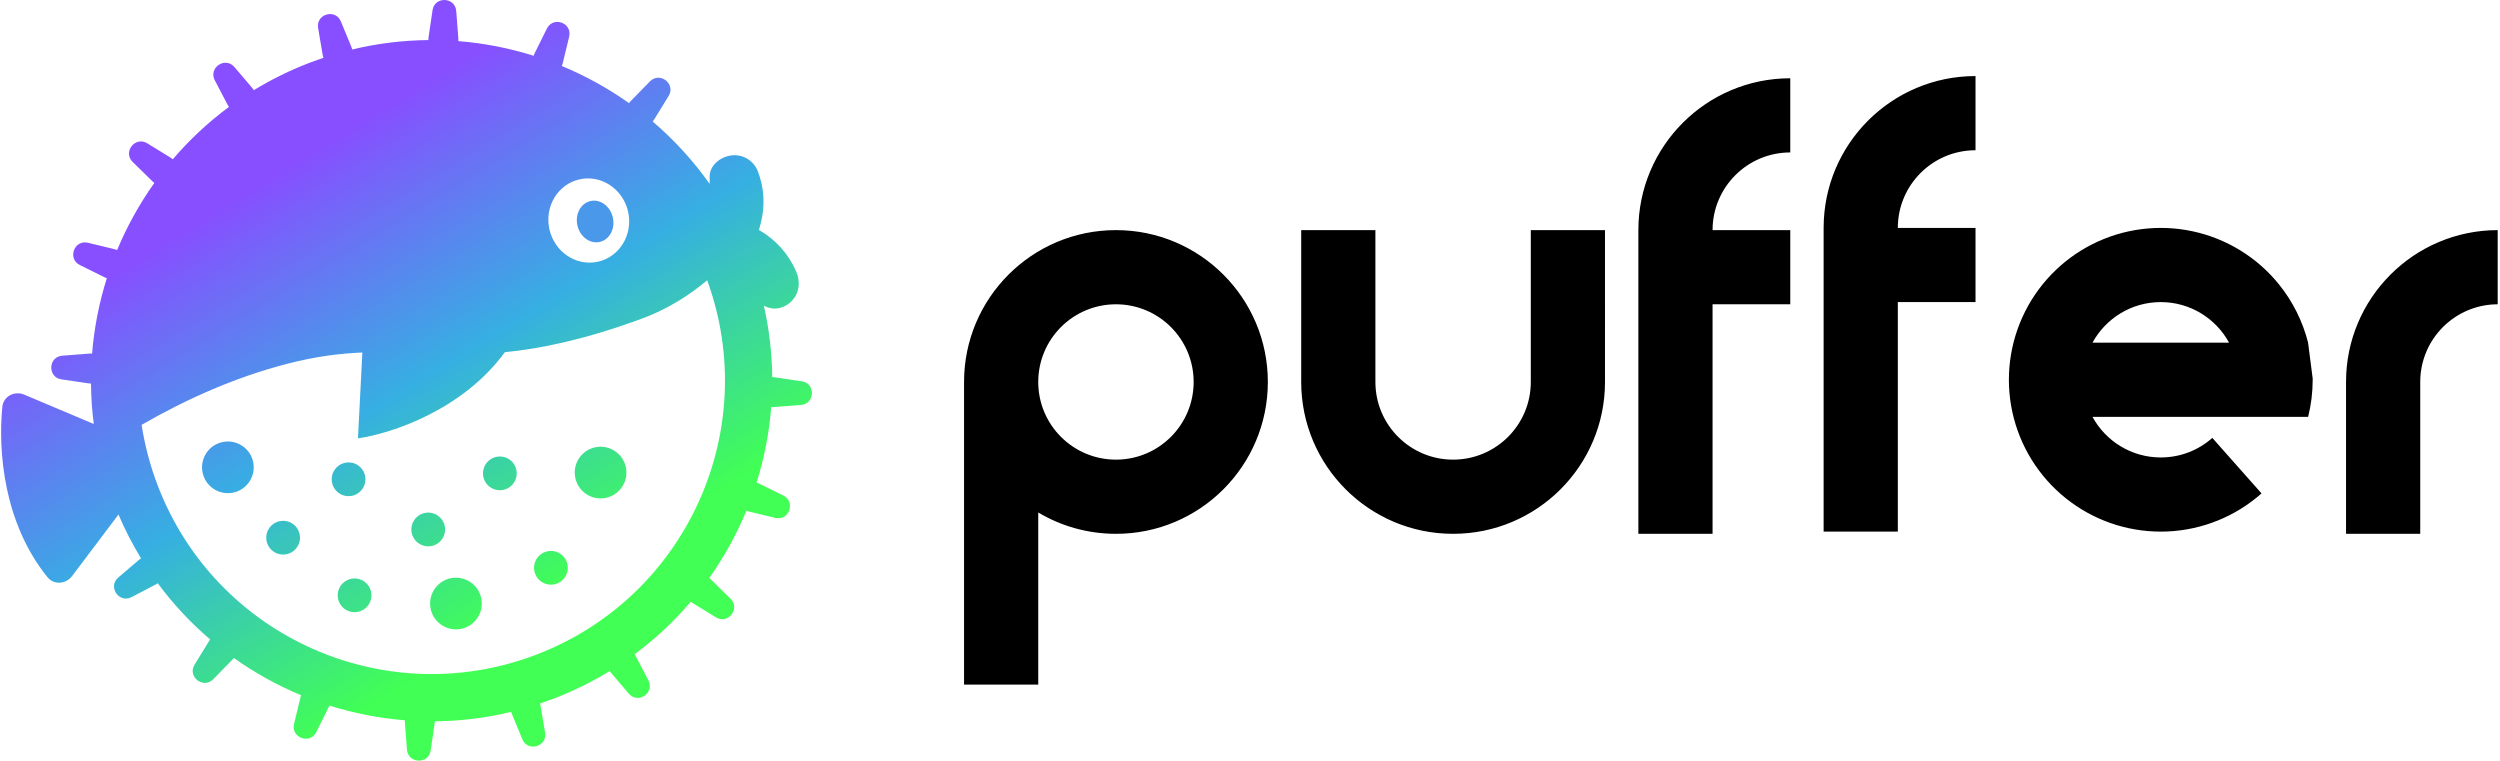
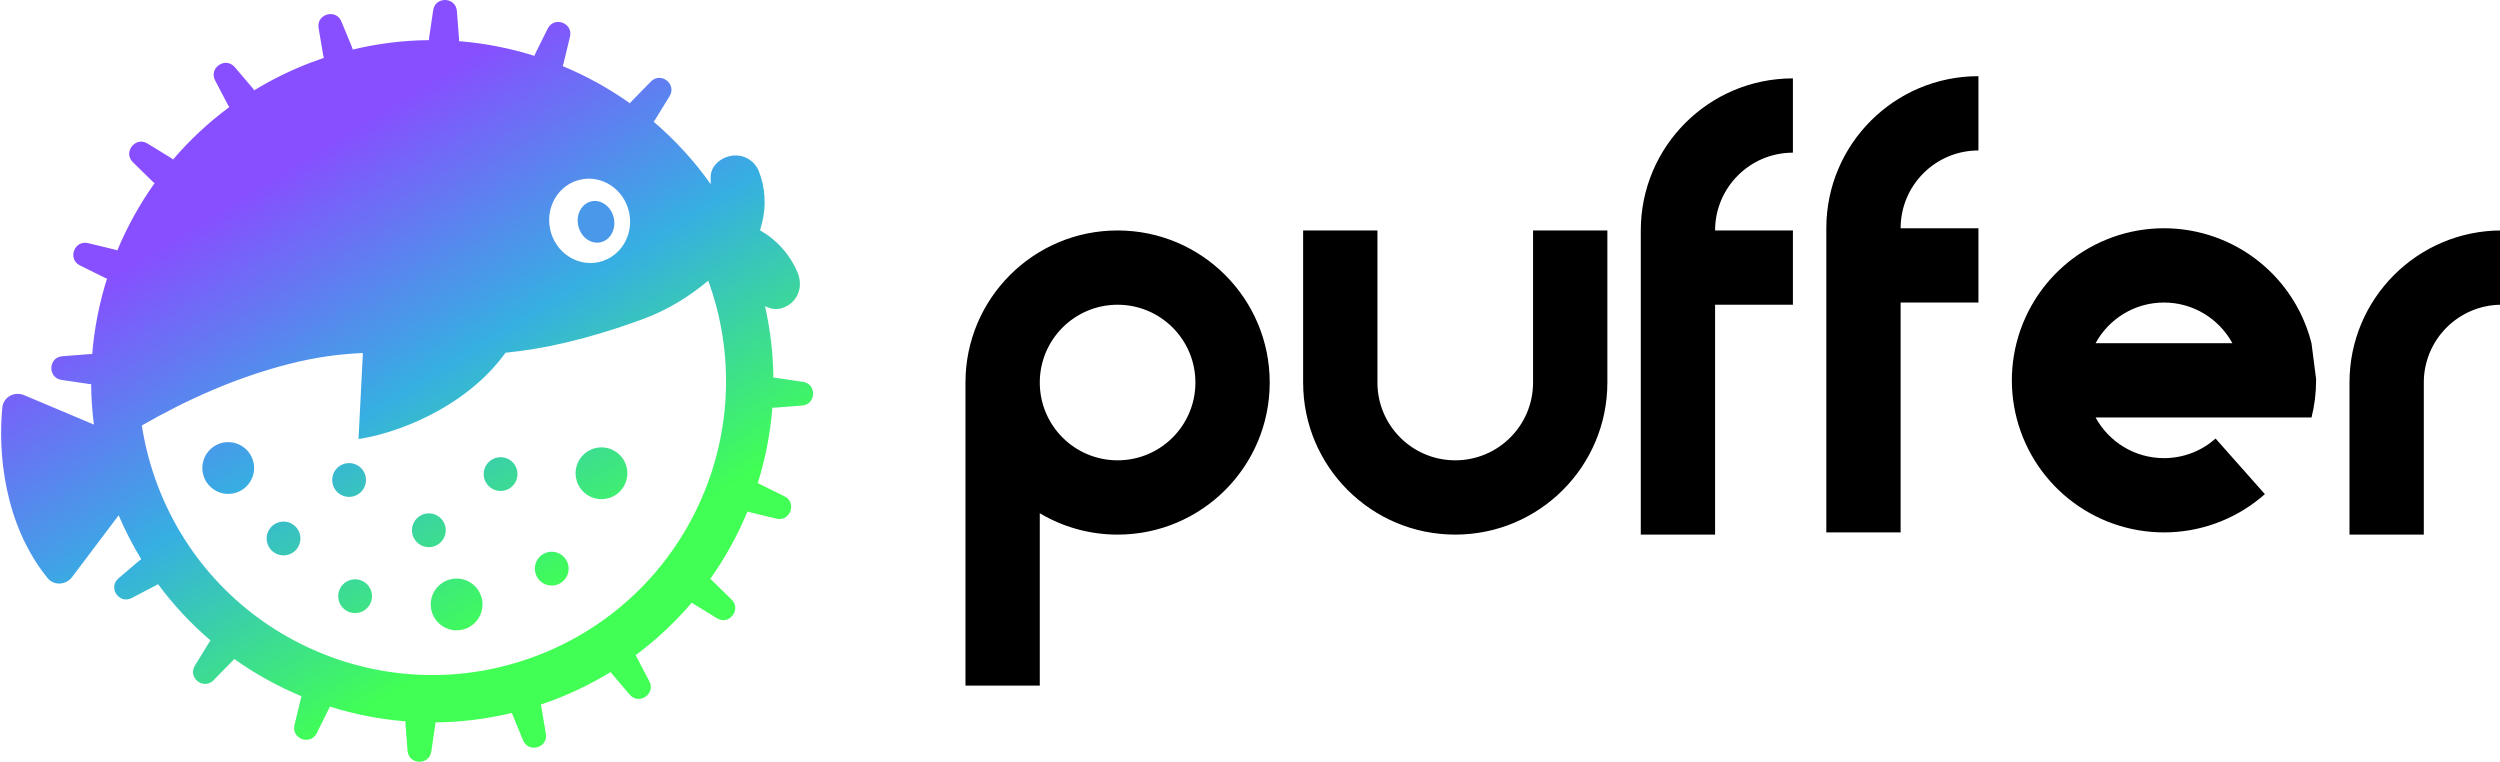
- <svg xmlns="http://www.w3.org/2000/svg" width="986" height="300" viewBox="0 0 986 300" fill="none">
+ <svg xmlns="http://www.w3.org/2000/svg" fill="none">
  <path fill-rule="evenodd" clip-rule="evenodd" d="M125.467 11.044C124.531 5.519 132.31 3.286 134.447 8.466L138.615 18.566C138.745 18.881 138.845 19.2 138.915 19.52C148.91 17.111 158.979 15.897 168.949 15.803C168.939 15.473 168.957 15.137 169.007 14.798L170.597 4.015C171.415 -1.528 179.502 -1.248 179.935 4.338L180.776 15.205C180.802 15.549 180.798 15.886 180.765 16.216C190.904 17.02 200.868 18.975 210.471 21.997C210.563 21.68 210.685 21.367 210.837 21.059L215.691 11.277C218.181 6.257 225.786 9.022 224.471 14.469L221.908 25.085C221.827 25.418 221.719 25.737 221.587 26.038C230.917 29.901 239.809 34.807 248.074 40.673C248.255 40.41 248.462 40.158 248.694 39.921L256.333 32.117C260.253 28.113 266.631 33.093 263.697 37.867L257.979 47.17C257.809 47.447 257.619 47.704 257.413 47.939C265.811 55.09 273.387 63.329 279.901 72.549C279.885 71.659 279.88 70.776 279.875 69.908L279.874 69.754C279.855 65.333 283.853 61.935 288.382 61.301C290.548 61.014 292.747 61.453 294.636 62.55C296.524 63.647 297.996 65.34 298.82 67.363C301.398 73.922 301.834 81.129 300.064 87.95C299.919 88.565 299.749 89.18 299.556 89.876L299.556 89.878C299.482 90.143 299.406 90.42 299.326 90.714C305.947 94.446 311.14 100.275 314.084 107.282C316.451 112.925 314.206 118.689 308.991 120.977C306.305 122.132 303.674 121.828 301.265 120.566C303.394 129.944 304.476 139.378 304.574 148.726C304.854 148.724 305.138 148.744 305.424 148.786L316.206 150.376C321.749 151.194 321.469 159.281 315.883 159.714L305.017 160.554C304.731 160.576 304.449 160.577 304.173 160.558C303.376 170.711 301.427 180.69 298.407 190.306C298.662 190.39 298.914 190.493 299.163 190.617L308.944 195.47C313.964 197.96 311.199 205.565 305.752 204.25L295.138 201.687C294.87 201.622 294.612 201.54 294.365 201.442C290.501 210.788 285.59 219.695 279.716 227.974C279.919 228.125 280.115 228.291 280.301 228.474L288.104 236.112C292.108 240.032 287.128 246.41 282.354 243.476L273.052 237.759C272.836 237.626 272.632 237.481 272.441 237.326C265.932 244.971 258.521 251.935 250.289 258.036C250.429 258.236 250.557 258.447 250.674 258.669L255.724 268.325C258.322 273.29 251.614 277.818 247.98 273.552L240.914 265.257C240.75 265.065 240.602 264.865 240.469 264.659C233.514 268.915 226.07 272.594 218.178 275.61C216.452 276.27 214.72 276.892 212.984 277.476C213.054 277.705 213.11 277.942 213.151 278.185L214.975 288.956C215.911 294.481 208.132 296.714 205.995 291.534L201.827 281.435C201.735 281.212 201.659 280.987 201.597 280.761C191.579 283.18 181.487 284.397 171.494 284.489C171.49 284.725 171.47 284.964 171.434 285.204L169.845 295.985C169.028 301.528 160.94 301.248 160.508 295.662L159.667 284.797C159.648 284.552 159.645 284.311 159.656 284.073C149.495 283.263 139.51 281.298 129.889 278.261C129.81 278.491 129.715 278.718 129.604 278.943L124.752 288.723C122.261 293.743 114.656 290.978 115.971 285.531L118.534 274.917C118.593 274.67 118.668 274.432 118.757 274.202C109.413 270.323 100.51 265.396 92.238 259.508C92.089 259.706 91.926 259.898 91.747 260.08L84.109 267.883C80.189 271.887 73.811 266.907 76.745 262.133L82.462 252.831C82.596 252.614 82.741 252.41 82.897 252.218C75.264 245.698 68.314 238.278 62.226 230.039C62.014 230.19 61.79 230.328 61.552 230.453L51.896 235.503C46.931 238.1 42.403 231.393 46.669 227.759L54.965 220.693C55.174 220.514 55.393 220.354 55.619 220.212C52.287 214.748 49.31 208.983 46.731 202.937L28.418 227.215C25.99 230.433 21.256 230.777 18.721 227.642C1.365 206.189 -0.78 177.815 0.922 160.48C1.331 156.312 5.694 154.013 9.553 155.641L36.98 167.212C36.294 161.889 35.935 156.568 35.891 151.274C35.604 151.277 35.312 151.257 35.018 151.214L24.236 149.624C18.693 148.806 18.973 140.719 24.559 140.286L35.425 139.446C35.728 139.422 36.026 139.423 36.318 139.446C37.136 129.301 39.105 119.333 42.143 109.728C41.851 109.638 41.563 109.524 41.279 109.384L31.498 104.531C26.478 102.04 29.244 94.435 34.69 95.75L45.305 98.313C45.618 98.389 45.917 98.488 46.203 98.61C50.08 89.283 55 80.396 60.88 72.137C60.622 71.958 60.375 71.755 60.142 71.527L52.338 63.888C48.334 59.968 53.314 53.59 58.088 56.524L67.391 62.242C67.668 62.412 67.925 62.602 68.161 62.809C74.67 55.188 82.077 48.247 90.301 42.166C90.104 41.909 89.925 41.631 89.769 41.333L84.718 31.675C82.121 26.71 88.828 22.182 92.462 26.448L99.529 34.745C99.751 35.005 99.945 35.28 100.111 35.564C107.034 31.338 114.44 27.681 122.29 24.682C124.038 24.014 125.79 23.385 127.547 22.795C127.435 22.483 127.349 22.157 127.292 21.818L125.467 11.044ZM62.185 191.434C84.989 251.109 151.85 281 211.524 258.196C270.638 235.607 300.524 169.783 278.913 110.539C271.746 116.558 263.147 122.012 253.147 125.677C230.705 133.902 213.571 137.485 199.11 138.902C182.668 161.514 154.713 170.946 141.188 172.888L142.912 139.03C134.104 139.397 124.642 140.556 113.576 143.399C92.791 148.739 73.431 157.448 55.859 167.56C57.085 175.565 59.177 183.562 62.185 191.434ZM91.665 194.347C86.124 195.333 80.832 191.64 79.846 186.098C78.859 180.557 82.552 175.265 88.094 174.279C93.635 173.293 98.927 176.986 99.913 182.527C100.899 188.069 97.206 193.36 91.665 194.347ZM138.648 195.579C135.031 196.223 131.578 193.813 130.934 190.196C130.29 186.579 132.701 183.125 136.317 182.482C139.934 181.838 143.388 184.248 144.031 187.865C144.675 191.482 142.265 194.936 138.648 195.579ZM198.311 193.246C194.694 193.89 191.24 191.48 190.596 187.863C189.953 184.246 192.363 180.792 195.98 180.149C199.596 179.505 203.05 181.915 203.694 185.532C204.337 189.149 201.927 192.603 198.311 193.246ZM210.734 225.109C211.378 228.726 214.831 231.136 218.448 230.492C222.065 229.849 224.475 226.395 223.832 222.778C223.188 219.162 219.734 216.751 216.117 217.395C212.501 218.039 210.091 221.492 210.734 225.109ZM141.011 241.346C137.395 241.99 133.941 239.579 133.297 235.963C132.654 232.346 135.064 228.892 138.681 228.248C142.297 227.605 145.751 230.015 146.395 233.632C147.038 237.249 144.628 240.702 141.011 241.346ZM105.114 213.232C105.758 216.849 109.212 219.259 112.828 218.616C116.445 217.972 118.855 214.518 118.212 210.901C117.568 207.285 114.114 204.874 110.498 205.518C106.881 206.162 104.471 209.615 105.114 213.232ZM170.06 215.375C166.443 216.019 162.989 213.609 162.345 209.992C161.702 206.375 164.112 202.921 167.729 202.278C171.346 201.634 174.799 204.044 175.443 207.661C176.086 211.278 173.676 214.732 170.06 215.375ZM226.84 188.166C227.826 193.707 233.117 197.4 238.659 196.414C244.2 195.428 247.893 190.136 246.907 184.595C245.921 179.053 240.629 175.36 235.088 176.346C229.546 177.332 225.853 182.624 226.84 188.166ZM169.792 239.822C170.778 245.363 176.07 249.056 181.611 248.07C187.153 247.084 190.846 241.792 189.86 236.251C188.874 230.709 183.582 227.016 178.04 228.002C172.499 228.989 168.806 234.28 169.792 239.822ZM247.717 83.445C249.756 92.407 244.467 101.252 235.903 103.201C227.338 105.151 218.742 99.466 216.702 90.505C214.662 81.543 219.952 72.698 228.516 70.749C237.081 68.799 245.677 74.484 247.717 83.445Z" fill="url(#paint0_linear_928_1226)" />
  <path d="M236.552 95.414C240.409 94.536 242.715 90.216 241.702 85.765C240.689 81.314 236.741 78.417 232.883 79.295C229.026 80.173 226.72 84.493 227.734 88.944C228.747 93.395 232.695 96.292 236.552 95.414Z" fill="#4A98EA" />
  <path fill-rule="evenodd" clip-rule="evenodd" d="M719.237 89.891C719.237 56.814 746.059 30 779.145 30V59.254C762.221 59.254 748.5 72.971 748.5 89.891V89.892H779.145V119.146H748.5V209.672H719.237V89.891ZM706.082 30.869H706.081C672.996 30.869 646.174 57.682 646.173 90.758H646.172V210.539H675.435V90.76H675.436C675.436 73.84 689.156 60.123 706.081 60.123H706.082V30.869ZM440.13 181.284C457.055 181.284 470.775 167.568 470.775 150.648C470.775 133.728 457.055 120.012 440.13 120.012C423.205 120.012 409.485 133.728 409.485 150.648C409.485 167.568 423.205 181.284 440.13 181.284ZM440.13 210.539C428.932 210.539 418.451 207.467 409.485 202.12V270H380.222V150.648C380.222 117.571 407.044 90.758 440.13 90.758C473.217 90.758 500.038 117.571 500.038 150.648C500.038 183.725 473.217 210.539 440.13 210.539ZM633.011 90.758H603.748V150.647C603.748 167.567 590.028 181.282 573.104 181.282C556.179 181.282 542.459 167.567 542.458 150.647V150.646V150.645V90.758H513.196V150.645V150.646V150.647C513.196 183.723 540.018 210.537 573.104 210.537C606.19 210.537 633.012 183.723 633.012 150.646V150.645L633.011 90.758ZM675.436 90.76L675.436 120.013H706.082V90.759L675.436 90.76ZM898.808 112.136C904.301 118.931 908.202 126.795 910.308 135.153L912.12 149.255C912.122 149.43 912.122 149.604 912.122 149.779L912.122 149.781C912.122 154.827 911.498 159.726 910.322 164.407H898.424V164.41H825.277C830.471 173.948 840.586 180.421 852.213 180.421C860.013 180.421 867.133 177.508 872.543 172.71L891.95 194.601C881.694 203.689 868.63 208.986 854.939 209.61C841.248 210.233 827.757 206.144 816.717 198.026C805.676 189.907 797.754 178.25 794.272 164.998C790.79 151.747 791.958 137.702 797.581 125.207C803.205 112.712 812.944 102.523 825.173 96.339C837.403 90.154 851.384 88.349 864.785 91.224C878.185 94.099 890.194 101.48 898.808 112.136ZM825.277 135.155C830.471 125.617 840.586 119.144 852.213 119.144C863.84 119.144 873.955 125.617 879.149 135.155H825.277ZM954.54 150.644C954.54 133.757 968.207 120.061 985.087 120.008V90.753C952.046 90.806 925.277 117.6 925.277 150.644V150.645L954.54 150.645V150.644ZM925.277 210.536H954.54V150.647L925.277 150.647V210.536Z" fill="black" />
  <defs>
    <linearGradient id="paint0_linear_928_1226" x1="187.759" y1="-6.21989e-06" x2="319.103" y2="213.676" gradientUnits="userSpaceOnUse">
      <stop offset="0.068" stop-color="#874FFF" />
      <stop offset="0.464" stop-color="#36AFE2" />
      <stop offset="0.859" stop-color="#41FF54" />
    </linearGradient>
  </defs>
</svg>
